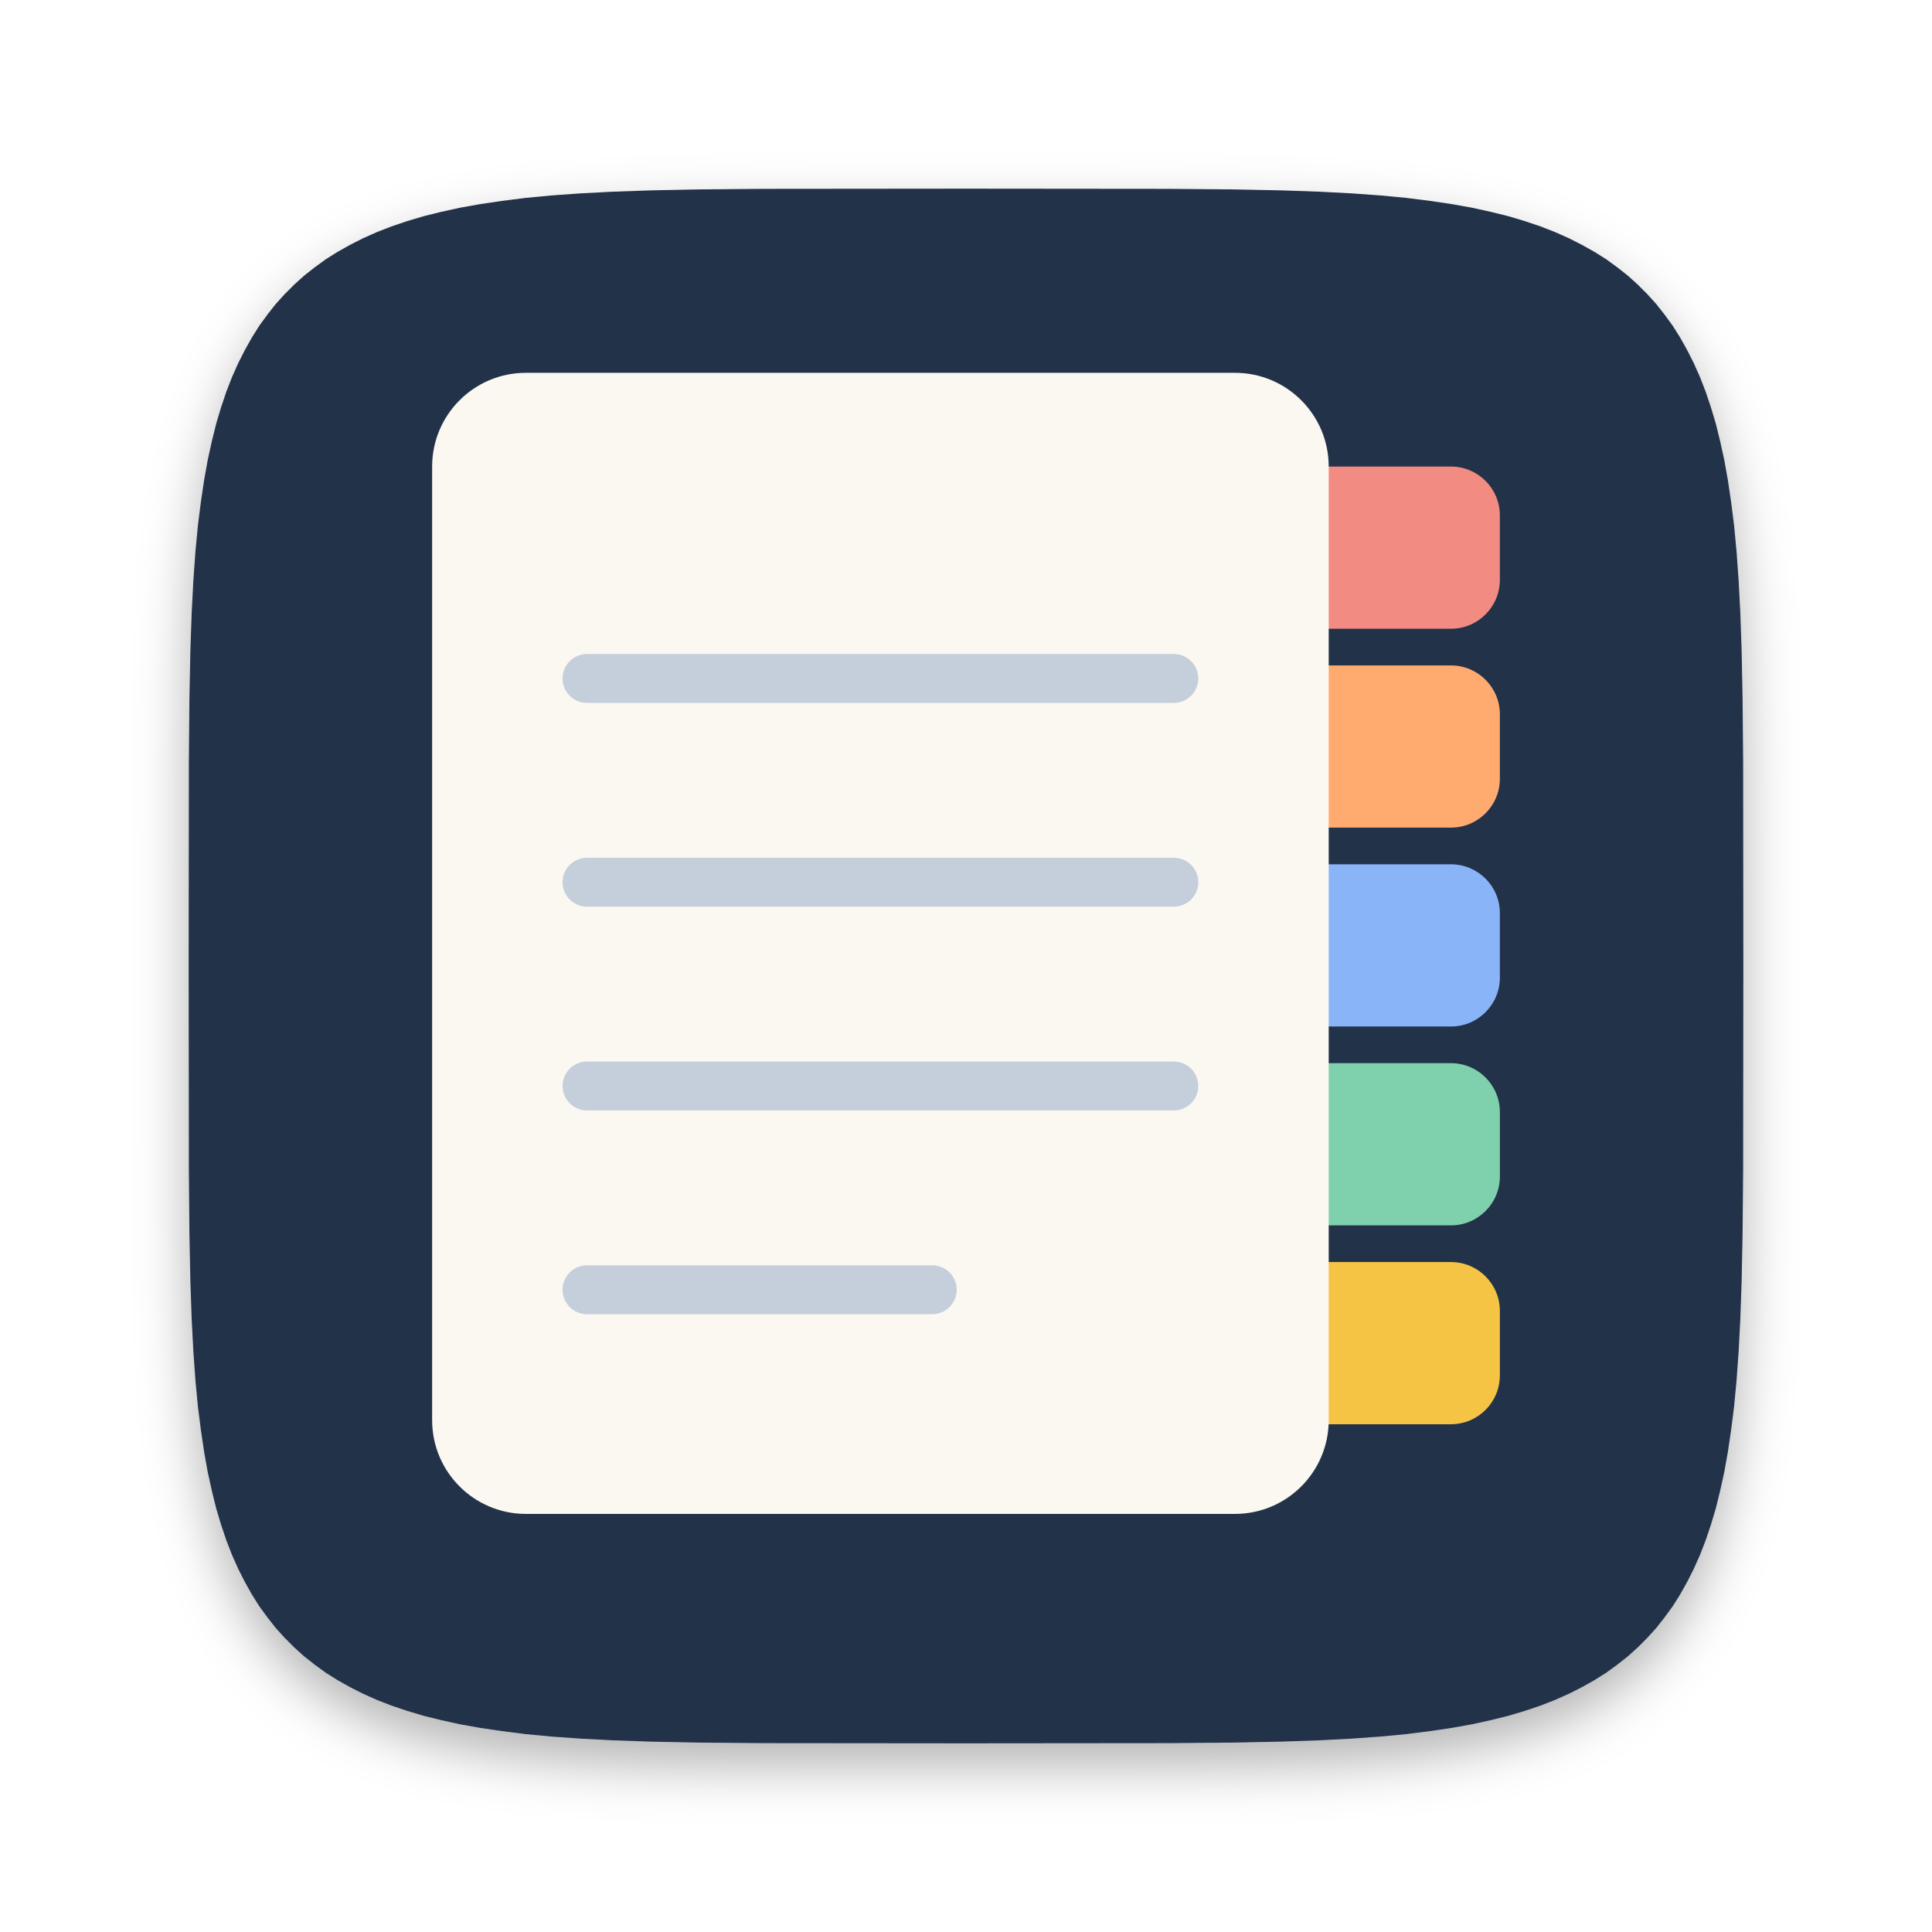
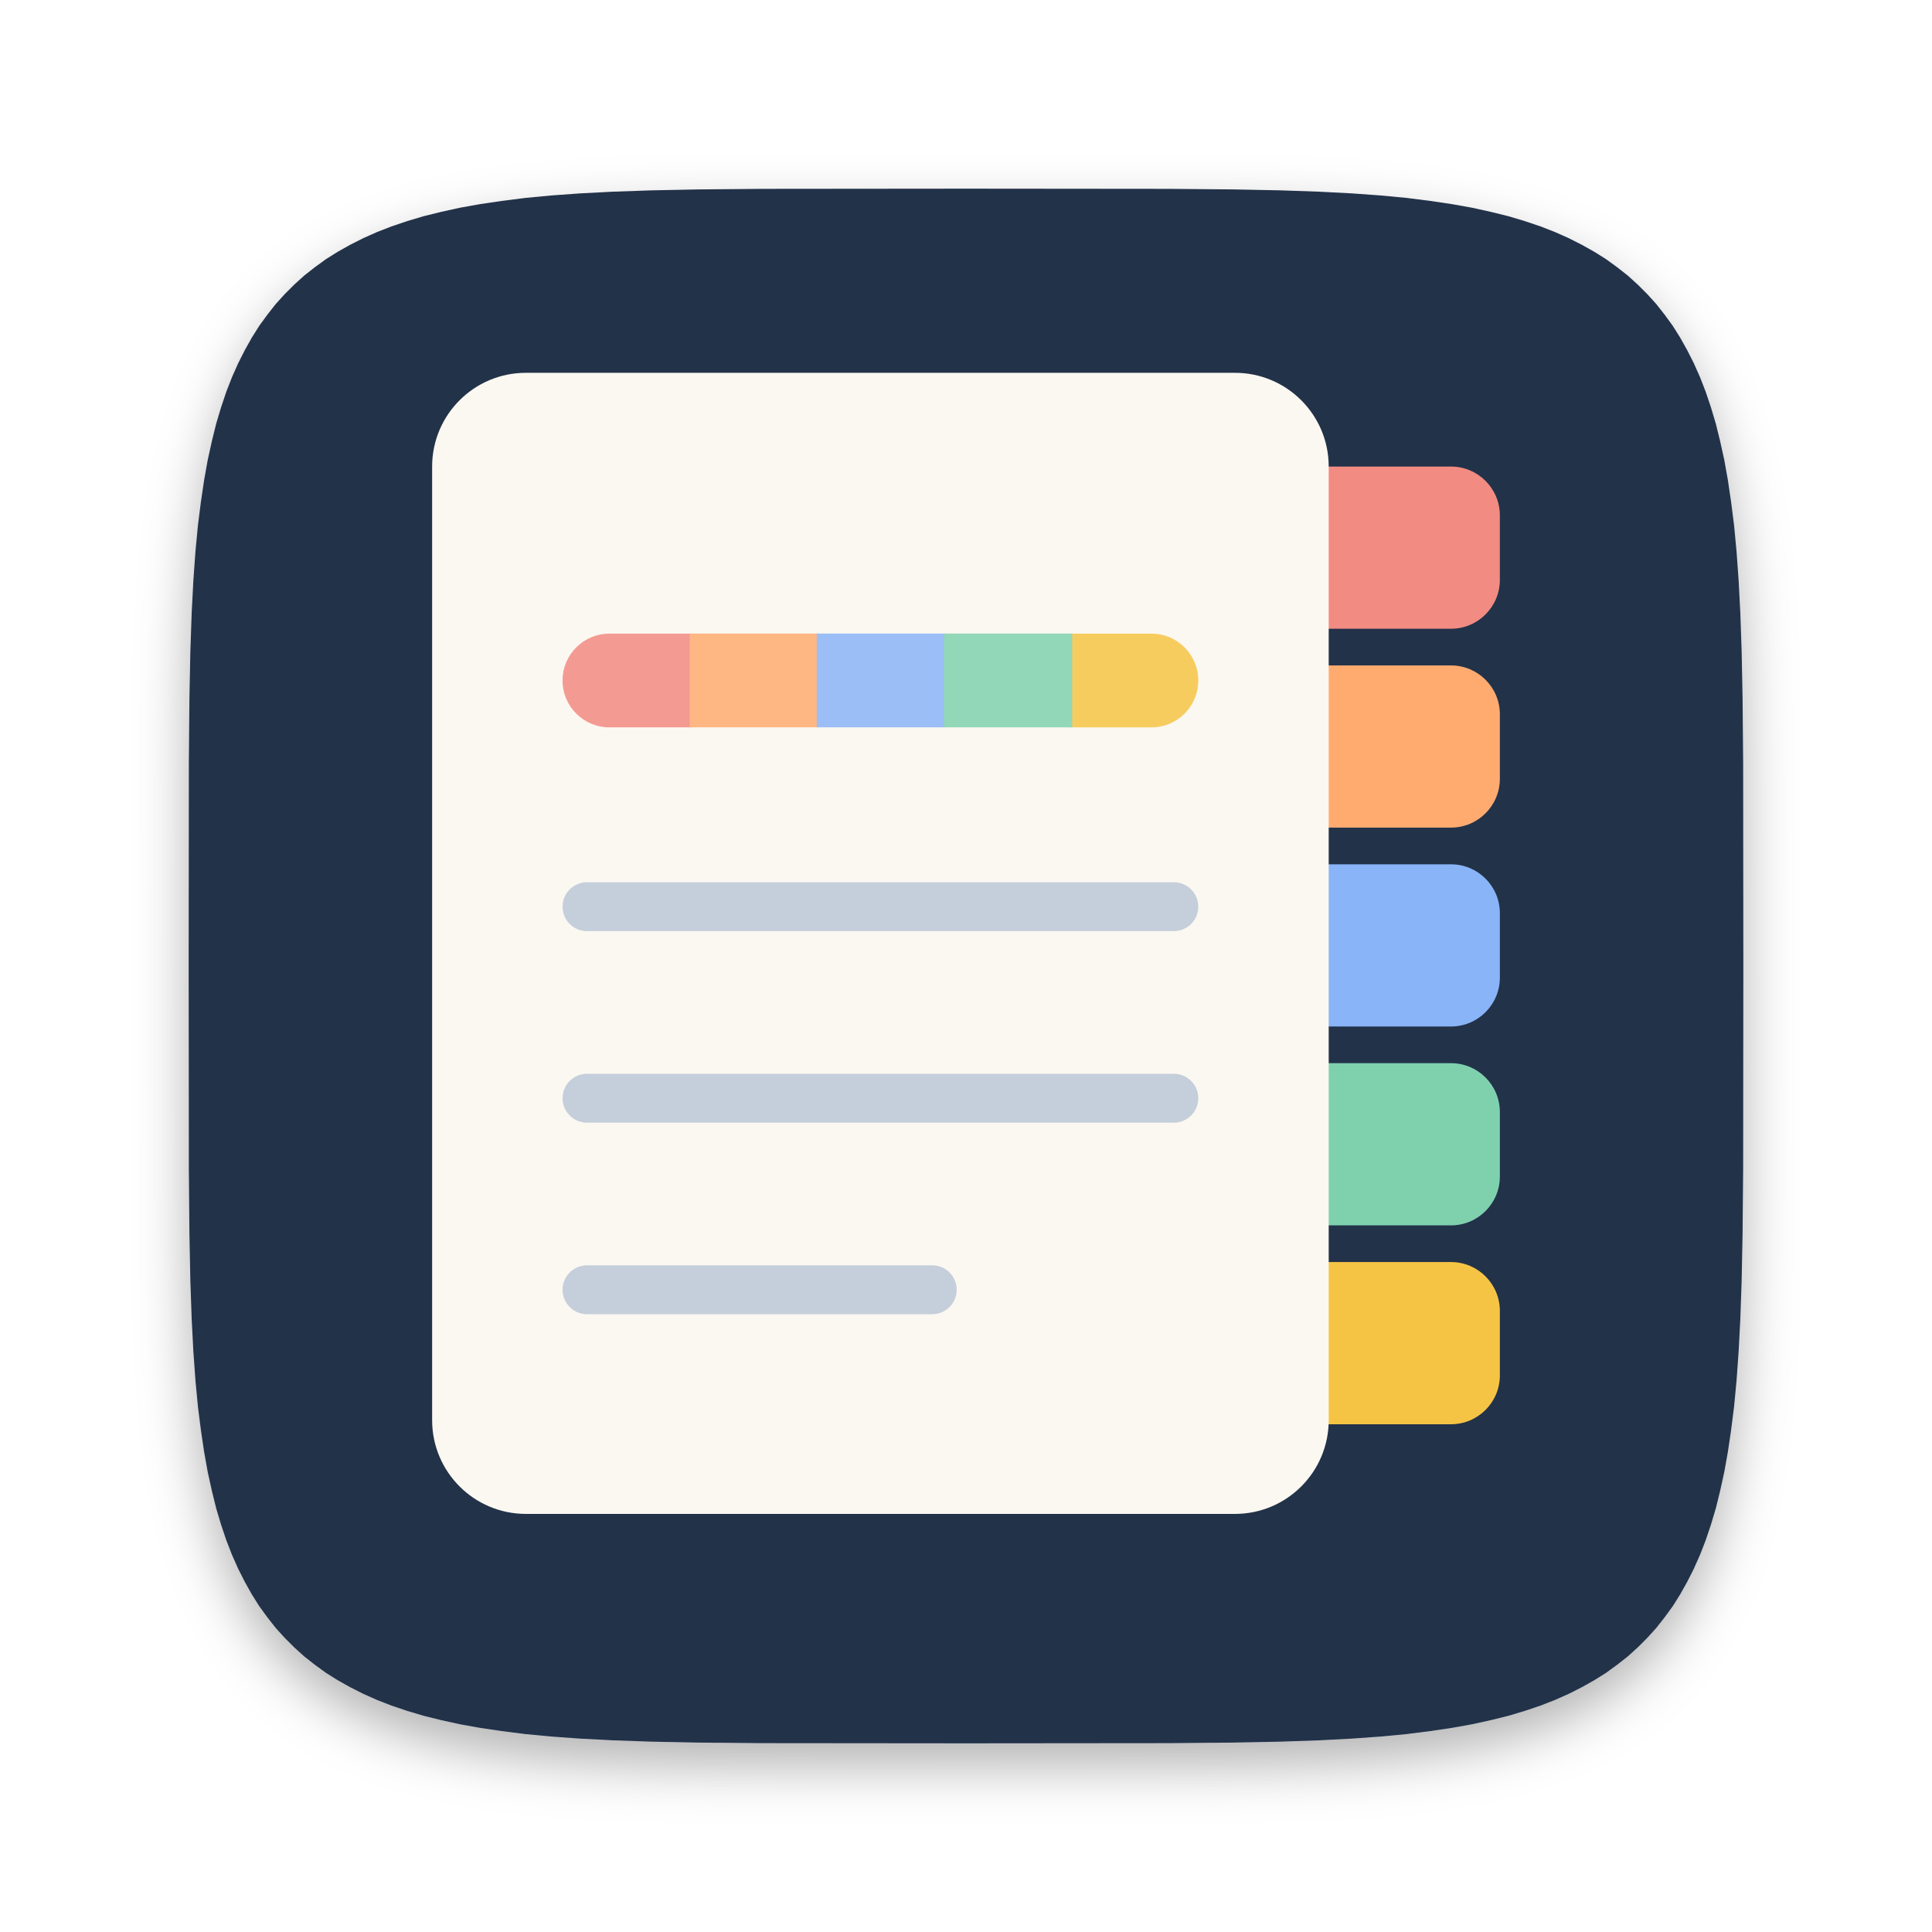
<svg xmlns="http://www.w3.org/2000/svg" viewBox="0 0 1024 1024">
  <defs>
    <filter id="s" x="-10%" y="-10%" width="120%" height="125%">
      <feGaussianBlur in="SourceAlpha" stdDeviation="14" />
      <feOffset dy="12" />
      <feComponentTransfer>
        <feFuncA type="linear" slope="0.3" />
      </feComponentTransfer>
      <feMerge>
        <feMergeNode />
        <feMergeNode in="SourceGraphic" />
      </feMerge>
    </filter>
  </defs>
  <g filter="url(#s)">
    <path fill="#22304A" d="M924.0 512.0L923.9 619.7L923.6 654.0L923.1 679.0L922.4 699.2L921.5 716.5L920.4 731.8L919.1 745.5L917.5 758.1L915.8 769.6L913.9 780.2L911.7 790.2L909.4 799.5L906.8 808.2L904.0 816.5L901.0 824.2L897.7 831.6L894.2 838.5L890.5 845.1L886.6 851.3L882.3 857.2L877.9 862.8L873.1 868.1L868.1 873.1L862.8 877.9L857.2 882.3L851.3 886.6L845.1 890.5L838.5 894.2L831.6 897.7L824.2 901.0L816.5 904.0L808.2 906.8L799.5 909.4L790.2 911.7L780.2 913.9L769.6 915.8L758.1 917.5L745.5 919.1L731.8 920.4L716.5 921.5L699.2 922.4L679.0 923.1L654.0 923.6L619.7 923.9L512.0 924.0L404.3 923.9L370.0 923.6L345.0 923.1L324.8 922.4L307.5 921.5L292.2 920.4L278.5 919.1L265.9 917.5L254.4 915.8L243.8 913.9L233.8 911.7L224.5 909.4L215.8 906.8L207.5 904.0L199.8 901.0L192.4 897.7L185.5 894.2L178.9 890.5L172.7 886.6L166.8 882.3L161.2 877.9L155.9 873.1L150.9 868.1L146.1 862.8L141.7 857.2L137.4 851.3L133.5 845.1L129.8 838.5L126.3 831.6L123.0 824.2L120.0 816.5L117.2 808.2L114.6 799.5L112.3 790.2L110.1 780.2L108.2 769.6L106.5 758.1L104.9 745.5L103.6 731.8L102.5 716.5L101.6 699.2L100.9 679.0L100.4 654.0L100.1 619.7L100.0 512.0L100.1 404.3L100.4 370.0L100.9 345.0L101.6 324.8L102.5 307.5L103.6 292.2L104.9 278.5L106.5 265.9L108.2 254.4L110.1 243.8L112.3 233.8L114.6 224.5L117.2 215.8L120.0 207.5L123.0 199.8L126.3 192.4L129.8 185.5L133.5 178.9L137.4 172.7L141.7 166.8L146.1 161.2L150.9 155.9L155.9 150.9L161.2 146.1L166.8 141.7L172.7 137.4L178.9 133.5L185.5 129.8L192.4 126.3L199.8 123.0L207.5 120.0L215.8 117.2L224.5 114.6L233.8 112.3L243.8 110.1L254.4 108.2L265.9 106.5L278.5 104.9L292.2 103.6L307.5 102.5L324.8 101.6L345.0 100.9L370.0 100.4L404.3 100.1L512.0 100.0L619.7 100.1L654.0 100.4L679.0 100.9L699.2 101.6L716.5 102.5L731.8 103.6L745.5 104.9L758.1 106.5L769.6 108.2L780.2 110.1L790.2 112.3L799.5 114.6L808.2 117.2L816.5 120.0L824.2 123.0L831.6 126.3L838.5 129.8L845.1 133.5L851.3 137.4L857.2 141.7L862.8 146.1L868.1 150.9L873.1 155.9L877.9 161.2L882.3 166.8L886.6 172.7L890.5 178.9L894.2 185.5L897.7 192.4L901.0 199.8L904.0 207.5L906.8 215.8L909.4 224.5L911.7 233.8L913.9 243.8L915.8 254.4L917.5 265.9L919.1 278.5L920.4 292.2L921.5 307.5L922.4 324.8L923.1 345.0L923.6 370.0L923.9 404.3Z" />
  </g>
  <path fill="#F28B82" d="M665.36 247.28H769.04A25.92 25.92 0 0 1 794.96 273.2V307.328A25.92 25.92 0 0 1 769.04 333.248H665.36A25.92 25.92 0 0 1 639.44 307.328V273.2A25.92 25.92 0 0 1 665.36 247.28Z" />
  <path fill="#FFAB70" d="M665.36 352.688H769.04A25.92 25.92 0 0 1 794.96 378.608V412.736A25.92 25.92 0 0 1 769.04 438.656H665.36A25.92 25.92 0 0 1 639.44 412.736V378.608A25.92 25.92 0 0 1 665.36 352.688Z" />
  <path fill="#8AB4F8" d="M665.36 458.096H769.04A25.92 25.92 0 0 1 794.96 484.016V518.144A25.92 25.92 0 0 1 769.04 544.064H665.36A25.92 25.92 0 0 1 639.44 518.144V484.016A25.92 25.92 0 0 1 665.36 458.096Z" />
  <path fill="#7FD1AE" d="M665.36 563.504H769.04A25.92 25.92 0 0 1 794.96 589.424V623.552A25.92 25.92 0 0 1 769.04 649.472H665.36A25.92 25.92 0 0 1 639.44 623.552V589.424A25.92 25.92 0 0 1 665.36 563.504Z" />
  <path fill="#F6C445" d="M665.36 668.912H769.04A25.92 25.92 0 0 1 794.96 694.832V728.96A25.92 25.92 0 0 1 769.04 754.88H665.36A25.92 25.92 0 0 1 639.44 728.96V694.832A25.92 25.92 0 0 1 665.36 668.912Z" />
  <path fill="#FBF8F1" d="M278.72 197.6H654.56A49.68 49.68 0 0 1 704.24 247.28V752.72A49.68 49.68 0 0 1 654.56 802.4H278.72A49.68 49.68 0 0 1 229.04 752.72V247.28A49.68 49.68 0 0 1 278.72 197.6Z" />
-   <path fill="#C5CFDB" d="M311.12 346.64H622.16A12.96 12.96 0 0 1 635.12 359.6V359.6A12.96 12.96 0 0 1 622.16 372.56H311.12A12.96 12.96 0 0 1 298.16 359.6V359.6A12.96 12.96 0 0 1 311.12 346.64ZM311.12 454.64H622.16A12.96 12.96 0 0 1 635.12 467.6V467.6A12.96 12.96 0 0 1 622.16 480.56H311.12A12.96 12.96 0 0 1 298.16 467.6V467.6A12.96 12.96 0 0 1 311.12 454.64ZM311.12 562.64H622.16A12.96 12.96 0 0 1 635.12 575.6V575.6A12.96 12.96 0 0 1 622.16 588.56H311.12A12.96 12.96 0 0 1 298.16 575.6V575.6A12.96 12.96 0 0 1 311.12 562.64ZM311.12 670.64H494.115A12.96 12.96 0 0 1 507.075 683.6V683.6A12.96 12.96 0 0 1 494.115 696.56H311.12A12.96 12.96 0 0 1 298.16 683.6V683.6A12.96 12.96 0 0 1 311.12 670.64Z" />
+   <path fill="#C5CFDB" d="M311.12 467.6H622.16A12.96 12.96 0 0 1 635.12 480.56V480.56A12.96 12.96 0 0 1 622.16 493.52H311.12A12.96 12.96 0 0 1 298.16 480.56V480.56A12.96 12.96 0 0 1 311.12 467.6ZM311.12 569.12H622.16A12.96 12.96 0 0 1 635.12 582.08V582.08A12.96 12.96 0 0 1 622.16 595.04H311.12A12.96 12.96 0 0 1 298.16 582.08V582.08A12.96 12.96 0 0 1 311.12 569.12ZM311.12 670.64H494.115A12.96 12.96 0 0 1 507.075 683.6V683.6A12.96 12.96 0 0 1 494.115 696.56H311.12A12.96 12.96 0 0 1 298.16 683.6V683.6A12.96 12.96 0 0 1 311.12 670.64Z" />
+   <path fill="#F39B93" d="M323 335.84H365.552A24.84 24.84 0 0 1 390.392 360.68V360.68A24.84 24.84 0 0 1 365.552 385.52H323A24.84 24.84 0 0 1 298.16 360.68V360.68A24.84 24.84 0 0 1 323 335.84Z" />
+   <path fill="#F7CC5F" d="M567.728 335.84H610.28A24.84 24.84 0 0 1 635.12 360.68V360.68A24.84 24.84 0 0 1 610.28 385.52H567.728A24.84 24.84 0 0 1 542.888 360.68V360.68A24.84 24.84 0 0 1 567.728 335.84Z" />
+   <rect x="365.6" y="335.8" width="68.0" height="49.7" fill="#FEB783" />
+   <rect x="432.9" y="335.8" width="68.0" height="49.7" fill="#9BBEF7" />
+   <rect x="500.3" y="335.8" width="68.0" height="49.7" fill="#92D7B8" />
</svg>
